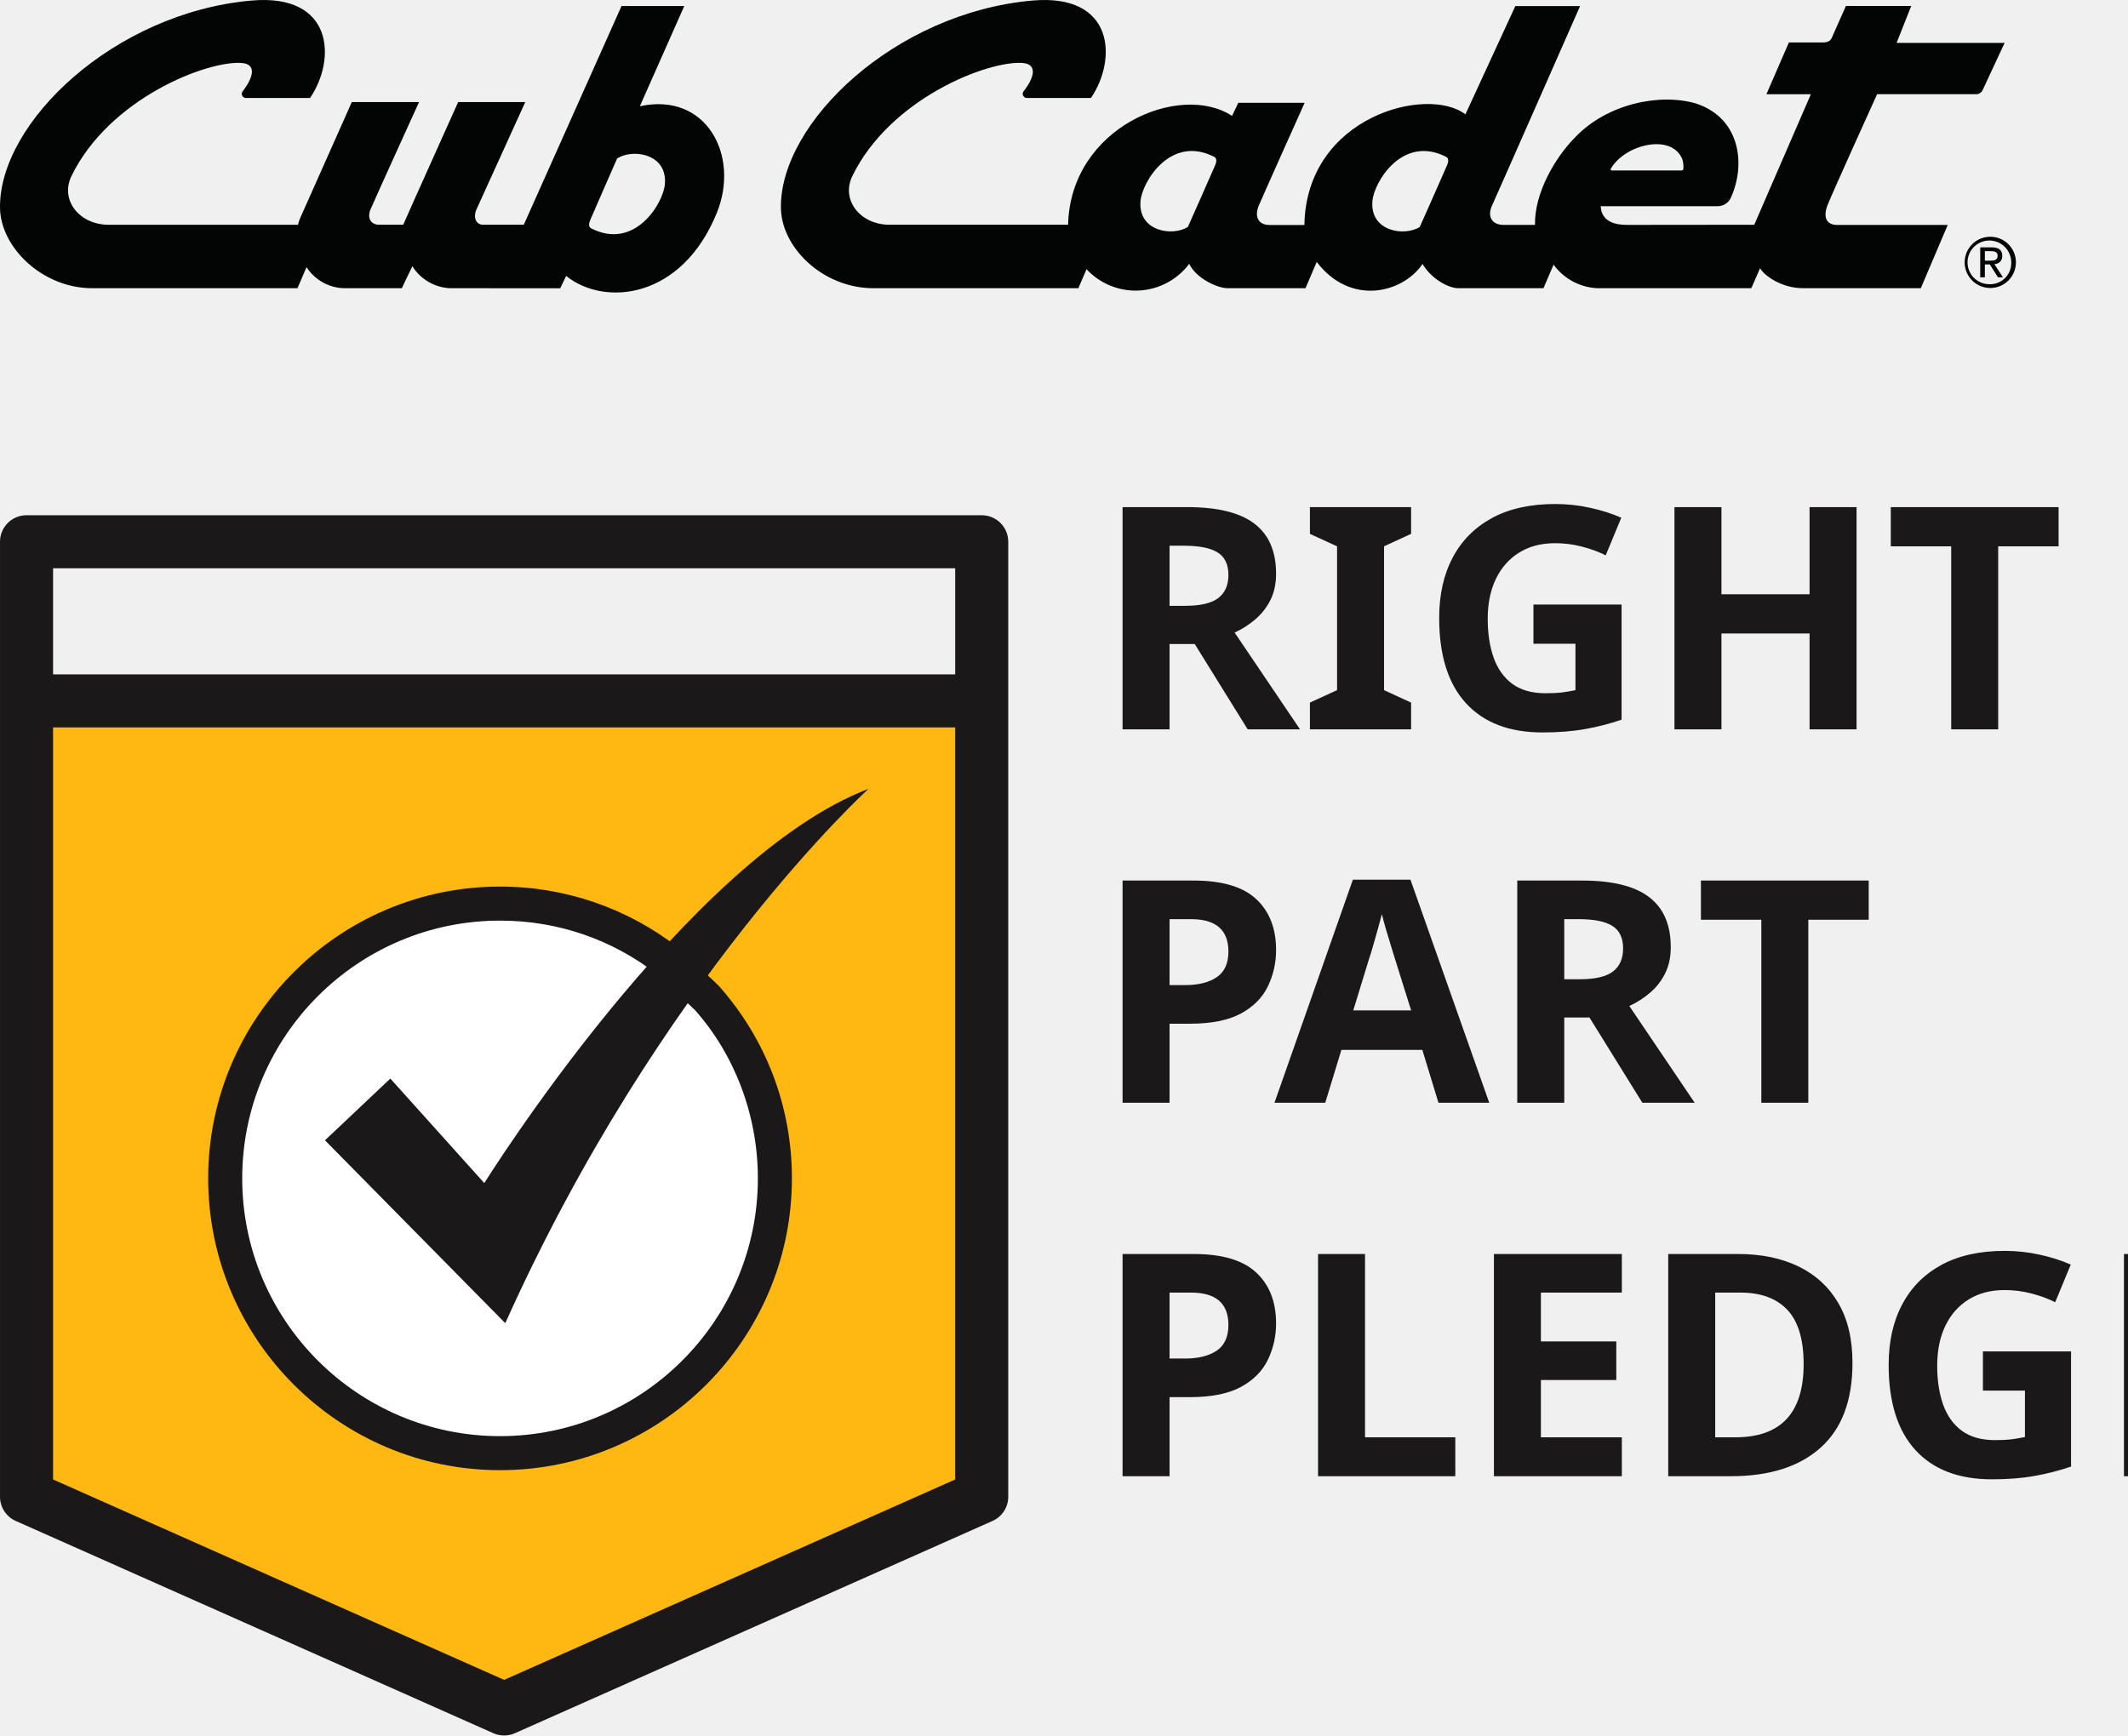
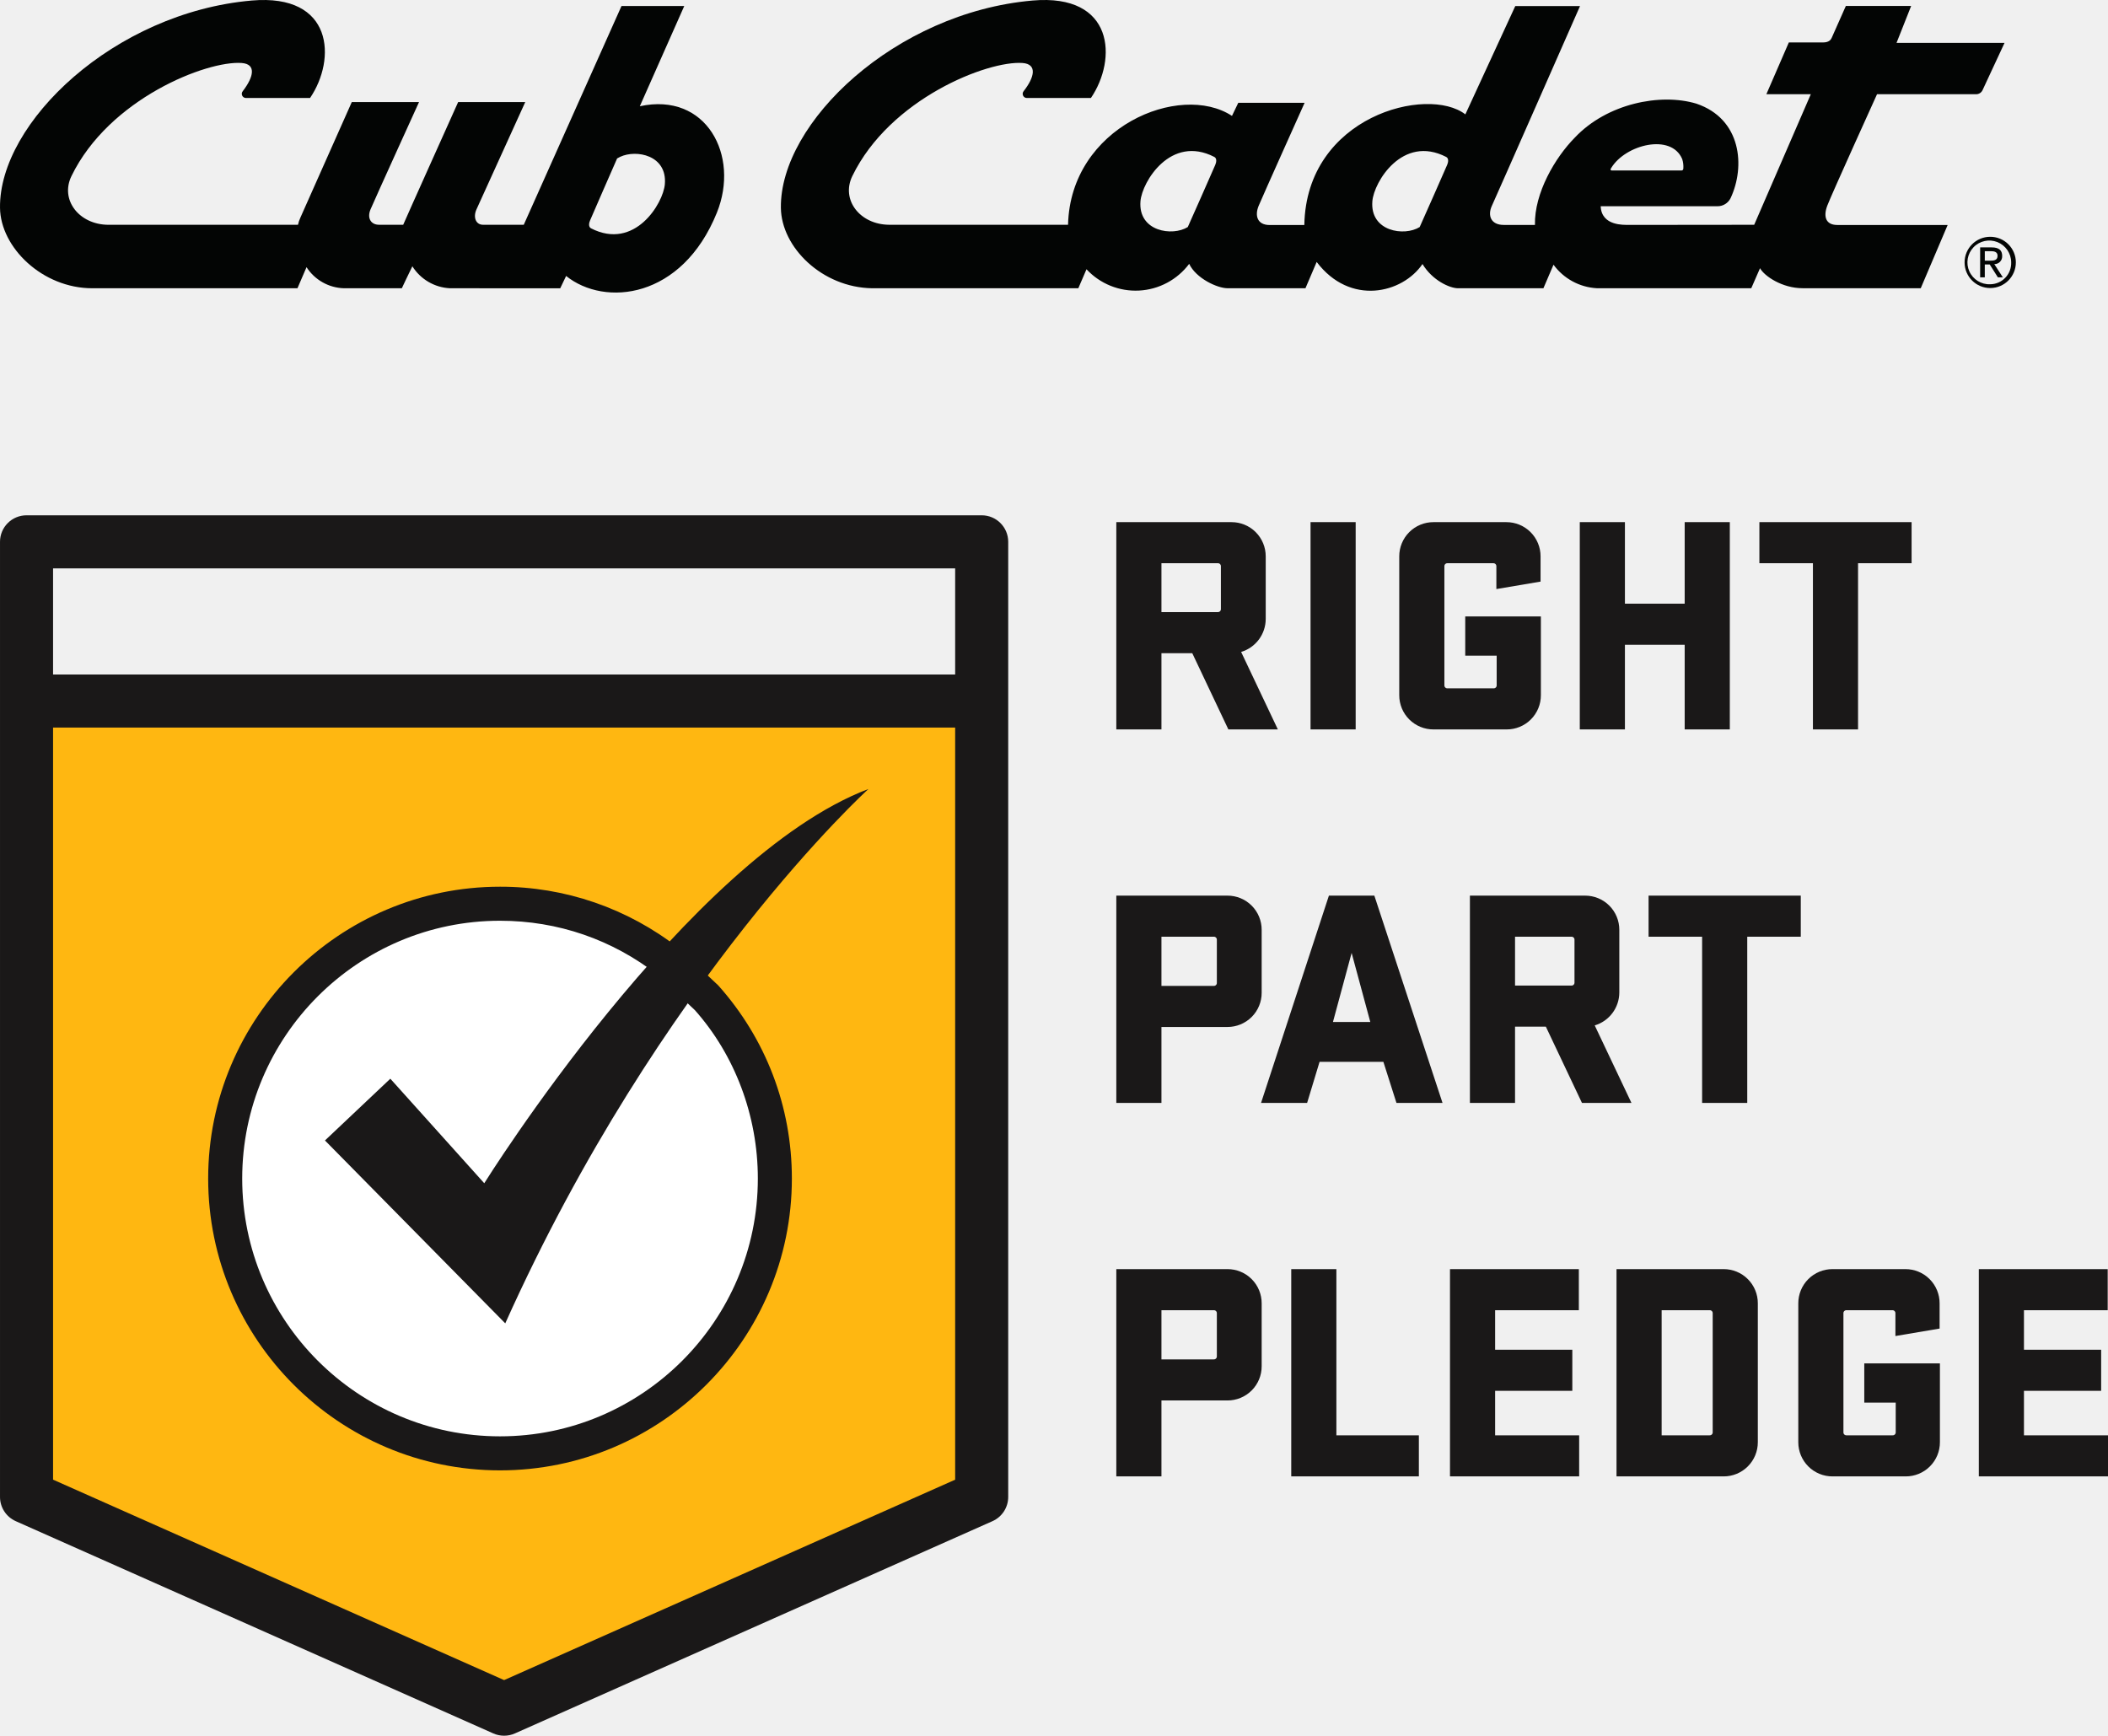
- <svg xmlns="http://www.w3.org/2000/svg" width="341.819" height="278.833">
+ <svg xmlns="http://www.w3.org/2000/svg" width="338.619" height="278.833">
  <g data-name="Group 2641">
    <path data-name="Path 921" d="m5.149 240.474 76.715 34.1 76.715-34.1V112.613H5.149Z" fill="#ffb711" />
    <path data-name="Path 922" d="M161.955 240.475V87.044a4.26 4.26 0 0 0-4.263-4.261H4.262a4.259 4.259 0 0 0-4.261 4.261v153.431a4.258 4.258 0 0 0 2.531 3.9l76.715 34.1a4.28 4.28 0 0 0 3.461 0l76.715-34.1a4.258 4.258 0 0 0 2.532-3.9Zm-8.523-149.169v17.048H8.524V91.306Zm-72.455 178.6-72.453-32.2V116.878h144.908V237.71Z" fill="#1a1818" />
-     <text data-name="RIGHT PART PLEDGE" transform="translate(175.819 117.182)" fill="#1a1818" font-size="50" font-family="Stratum1-Black, Stratum1" font-weight="800">
-       <tspan x="0" y="0">RIGHT</tspan>
-       <tspan x="0" y="60">PART</tspan>
-       <tspan x="0" y="120">PLEDGE</tspan>
-     </text>
+     <path data-name="Path 929" d="M197.319 117.182h7.95l-5.9-12.45a5.535 5.535 0 0 0 3.95-5.3v-10.05a5.484 5.484 0 0 0-5.5-5.5h-18.5v33.3h7.25v-12.25h4.95Zm-1.7-26.7a.472.472 0 0 1 .5.5v6.85a.472.472 0 0 1-.5.5h-9.05v-7.85Zm22.15-6.6h-7.25v33.3h7.25Zm17.6 21.45h5.05v4.75a.472.472 0 0 1-.5.5h-7.4a.472.472 0 0 1-.5-.5v-19.1a.472.472 0 0 1 .5-.5h7.35a.472.472 0 0 1 .5.5v3.65l7.1-1.2v-4.05a5.484 5.484 0 0 0-5.5-5.5h-11.7a5.484 5.484 0 0 0-5.5 5.5v22.3a5.484 5.484 0 0 0 5.5 5.5h11.75a5.484 5.484 0 0 0 5.5-5.5v-12.65h-12.15Zm35.25 11.85h7.25v-33.3h-7.25v13.1h-9.6v-13.1h-7.25v33.3h7.25v-13.6h9.6Zm12-26.7h8.6v26.7h7.25v-26.7h8.6v-6.6h-24.45Zm-103.3 53.4v33.3h7.25v-12.2h10.6a5.484 5.484 0 0 0 5.5-5.5v-10.1a5.484 5.484 0 0 0-5.5-5.5Zm15.65 6.6a.472.472 0 0 1 .5.5v6.9a.472.472 0 0 1-.5.5h-8.4v-7.9Zm25.8-6.6h-7.3l-10.9 33.3h7.4l2-6.6h10.25l2.1 6.6h7.4Zm-3.65 9.2 3 11.1h-6Zm37 24.1h7.95l-5.9-12.45a5.535 5.535 0 0 0 3.95-5.3v-10.05a5.484 5.484 0 0 0-5.5-5.5h-18.5v33.3h7.25v-12.25h4.95Zm-1.7-26.7a.472.472 0 0 1 .5.5v6.85a.472.472 0 0 1-.5.5h-9.05v-7.85Zm12.4 0h8.6v26.7h7.25v-26.7h8.6v-6.6h-24.45Zm-85.5 53.4v33.3h7.25v-12.2h10.6a5.484 5.484 0 0 0 5.5-5.5v-10.1a5.484 5.484 0 0 0-5.5-5.5Zm15.65 6.6a.472.472 0 0 1 .5.5v6.9a.472.472 0 0 1-.5.5h-8.4v-7.9Zm12.45 26.7h20.5v-6.6h-13.25v-26.7h-7.25Zm25.5 0h20.75v-6.6h-13.5v-7.15h12.4v-6.6h-12.4v-6.35h13.45v-6.6h-20.7Zm26.75-33.3v33.3h17.2a5.484 5.484 0 0 0 5.5-5.5v-22.3a5.484 5.484 0 0 0-5.5-5.5Zm14.95 6.6a.472.472 0 0 1 .5.5v19.1a.472.472 0 0 1-.5.5h-7.7v-20.1Zm24.85 14.85h5.05v4.75a.472.472 0 0 1-.5.5h-7.4a.472.472 0 0 1-.5-.5v-19.1a.472.472 0 0 1 .5-.5h7.35a.472.472 0 0 1 .5.5v3.65l7.1-1.2v-4.05a5.484 5.484 0 0 0-5.5-5.5h-11.7a5.484 5.484 0 0 0-5.5 5.5v22.3a5.484 5.484 0 0 0 5.5 5.5h11.75a5.484 5.484 0 0 0 5.5-5.5v-12.65h-12.15Zm18.4 11.85h20.75v-6.6h-13.5v-7.15h12.4v-6.6h-12.4v-6.35h13.45v-6.6h-20.7Z" fill="#1a1818" />
    <g data-name="Group 2639">
      <g data-name="Path 923" fill="#fff">
        <path d="M80.32 233.48c-24.343 0-44.147-19.806-44.147-44.15 0-24.343 19.804-44.147 44.147-44.147 4.924 0 9.756.807 14.361 2.4a43.796 43.796 0 0 1 12.6 6.847l6.145 5.793a43.7 43.7 0 0 1 8.17 13.426c1.907 4.984 2.873 10.26 2.873 15.681 0 24.344-19.805 44.15-44.149 44.15Z" />
        <path d="M80.32 147.916c-22.836 0-41.414 18.578-41.414 41.414 0 22.837 18.578 41.416 41.414 41.416 22.837 0 41.416-18.58 41.416-41.416 0-10.111-3.704-19.833-10.098-27.035l-5.944-5.635c-7.31-5.72-16.085-8.744-25.374-8.744m0-5.467a46.43 46.43 0 0 1 28.743 9.905l6.325 5.963c7.612 8.537 11.815 19.408 11.815 31.013 0 25.85-21.033 46.883-46.883 46.883-25.848 0-46.881-21.033-46.881-46.883 0-25.848 21.033-46.881 46.881-46.881Z" fill="#1a1818" />
      </g>
      <g data-name="Group 2638">
        <path data-name="Path 924" d="M77.79 190.086 62.7 173.294l-10.5 9.92 28.963 29.381c24.916-55.506 58.342-85.848 58.342-85.848-29.095 11.055-61.715 63.339-61.715 63.339Z" fill="#1a1818" />
      </g>
    </g>
    <g data-name="Group 2640" fill="#030504">
      <path data-name="Path 925" d="m102.778 17.067 7.137-16.1h-10.08l-15.7 35.142h-6.536c-1.175 0-1.628-1.218-1.059-2.473l7.835-17.241H73.596s-8.7 19.358-8.827 19.713h-3.887c-1.265 0-1.973-1.033-1.356-2.486.748-1.761 7.785-17.227 7.785-17.227h-10.8l-8.245 18.537a5.376 5.376 0 0 0-.4 1.181H17.388c-4.678-.031-7.767-4-5.913-7.818 6.05-12.47 21.779-18.583 27.336-18.176 2.425.177 1.918 2.272.2 4.508a.668.668 0 0 0 .486 1.115h10.308c4.237-6.217 3.789-16.81-9.383-15.655C18.347 2.021-.17 19.697.002 33.387c.079 6.361 6.8 12.921 14.821 12.921h32.959l1.457-3.387a7.4 7.4 0 0 0 6.011 3.387h9.3s1.2-2.56 1.689-3.528a7.556 7.556 0 0 0 6.028 3.528l17.725.005.947-1.98c6.212 4.994 18.613 3.7 24.216-10.164 3.719-9.2-1.706-19.423-12.376-17.1m4.021 12.51c-.252 3.087-4.843 10.71-11.863 7.1-.453-.244-.319-.892-.148-1.275.42-.975 3.837-8.829 4.341-9.949a4.078 4.078 0 0 1 .494-.263c2.6-1.215 7.562-.259 7.175 4.384" />
      <path data-name="Path 926" d="M321.622 41.12c0-.925-.539-1.376-1.683-1.376h-1.858v4.813h.746v-2.071h.794l1.309 2.071h.8l-1.376-2.126a1.236 1.236 0 0 0 1.265-1.311m-2.016.76h-.774v-1.529h.99c.508 0 1.059.1 1.059.736 0 .76-.606.793-1.27.793" />
      <path data-name="Path 927" d="M319.687 38.038a4.118 4.118 0 1 0 4.13 4.1 4.11 4.11 0 0 0-4.13-4.1m0 7.629a3.514 3.514 0 1 1 3.379-3.533 3.4 3.4 0 0 1-3.379 3.533" />
      <path data-name="Path 928" d="M293.518 33.059c.642-1.714 8-17.924 8-17.924h15.854a1.129 1.129 0 0 0 1.105-.674l3.521-7.568h-17.35l2.349-5.934h-10.49l-2.279 5.136c-.13.3-.453.724-1.385.724h-5.493l-3.61 8.317h7.14l-9.095 20.975-20.317.021c-.432-.039-4.216.251-4.34-3h18.79a2.331 2.331 0 0 0 2.064-1.275c2.408-5.1 1.769-12.769-5.5-15.211-5.809-1.738-14.37 0-19.516 5.467-3.147 3.183-6.512 8.892-6.4 14.021h-5.018c-2.08 0-2.613-1.531-1.9-3.072S253.807.975 253.807.975h-10.4l-8.019 17.4c-6.04-4.669-25.556.259-25.867 17.774h-5.573c-1.989 0-2.421-1.507-1.762-3.089s7.379-16.542 7.379-16.542h-10.656l-1.009 2.1c-8.347-5.467-25.961 1.778-26.334 17.491h-28.743c-4.676-.031-7.767-4-5.913-7.818 6.049-12.466 21.778-18.578 27.338-18.172 2.425.177 1.924 2.31.2 4.508a.669.669 0 0 0 .486 1.115h10.306c4.233-6.217 3.789-16.812-9.383-15.655-22.075 1.934-40.592 19.61-40.42 33.3.077 6.361 6.634 12.793 14.644 12.921h33.136l1.313-3.053a10.758 10.758 0 0 0 16.494-.868c1.1 2.334 4.527 3.918 6.157 3.918h12.522l1.8-4.223c5.364 7.087 13.766 5.076 17 .333 1.575 2.624 4.379 3.894 5.709 3.894h13.714l1.622-3.784a9.241 9.241 0 0 0 6.967 3.779h24.8l1.407-3.217c.692 1.27 3.569 3.214 6.831 3.214h18.986l4.324-10.157h-17.715c-1.9 0-2.27-1.375-1.627-3.089m-34.7-6.071c2.27-3.755 9.635-5.62 11.4-1.431a4.036 4.036 0 0 1 .185 1.477c-.009.117-.022.36-.333.36h-11.145s-.39.019-.112-.407m-63.6-.5c-1.04 2.394-3.561 8.088-4.415 9.989-2.444 1.538-8.007.743-7.6-4.161.254-3.089 4.844-10.711 11.864-7.1.453.244.317.892.149 1.275m37.251 0a1280.6 1280.6 0 0 1-4.415 9.989c-2.442 1.538-8.007.743-7.6-4.161.254-3.089 4.846-10.711 11.864-7.1.453.244.319.892.149 1.275" />
    </g>
  </g>
</svg>
